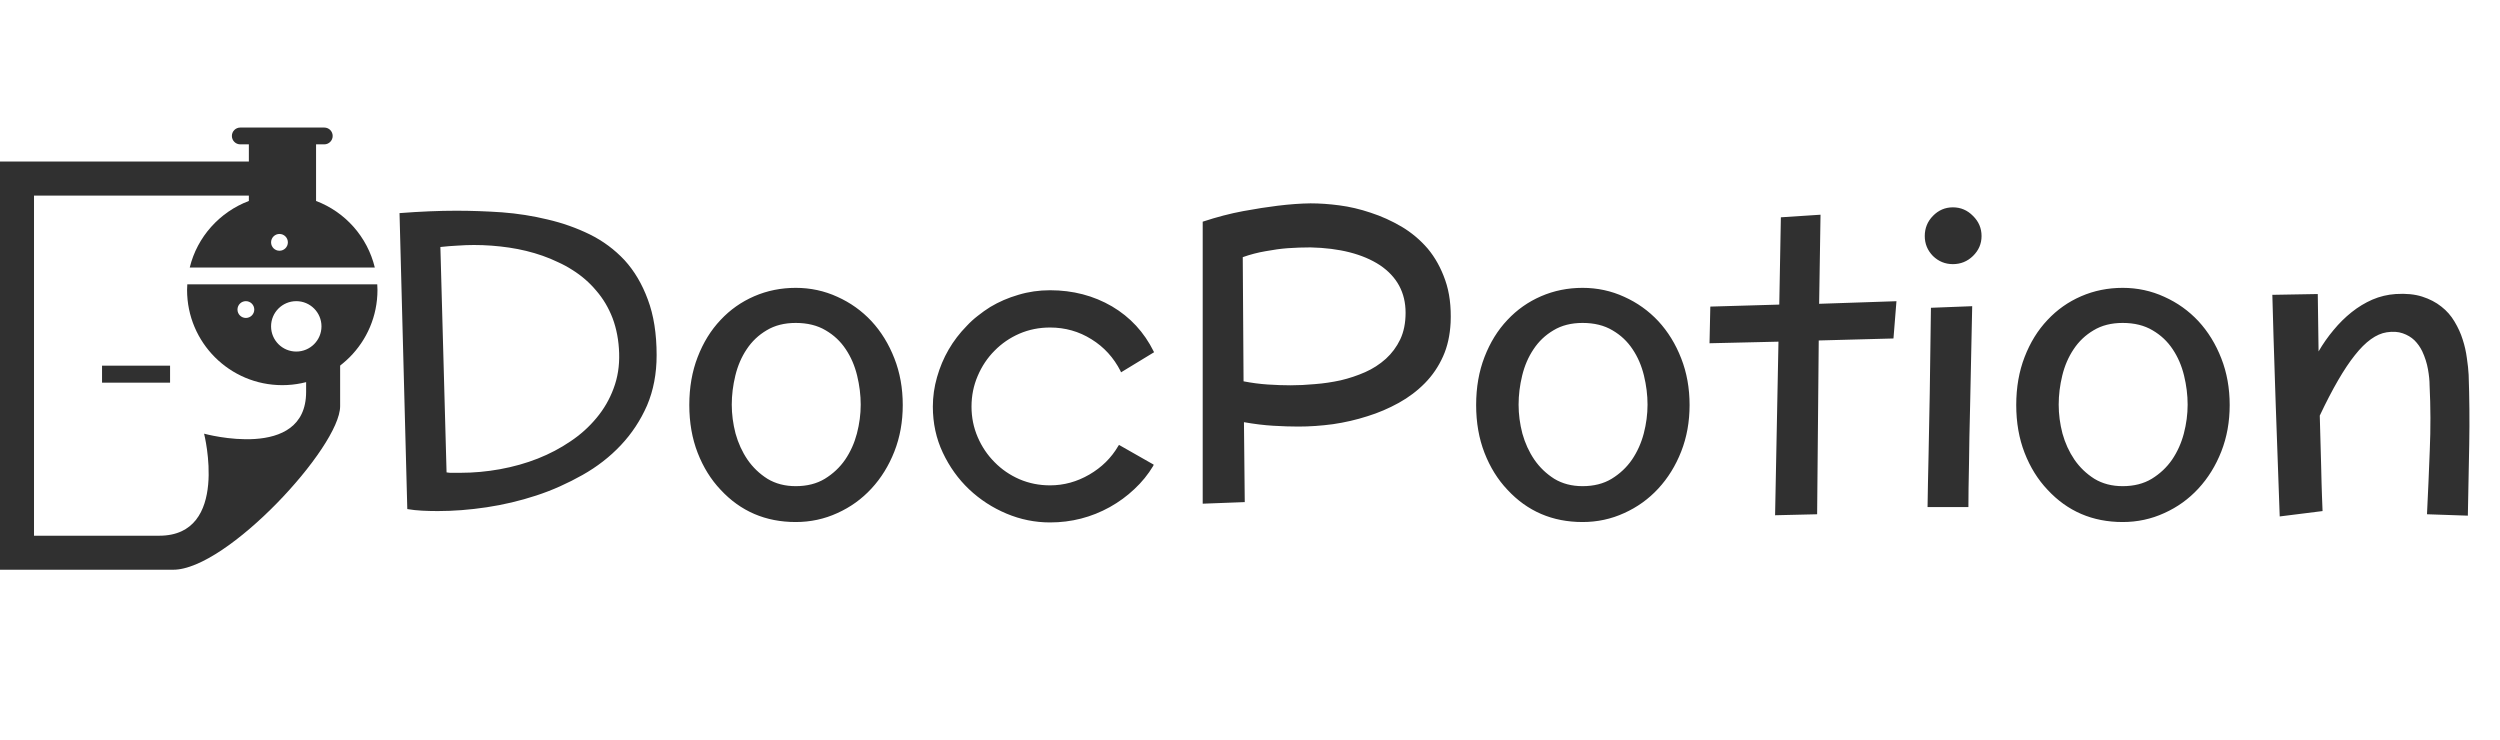
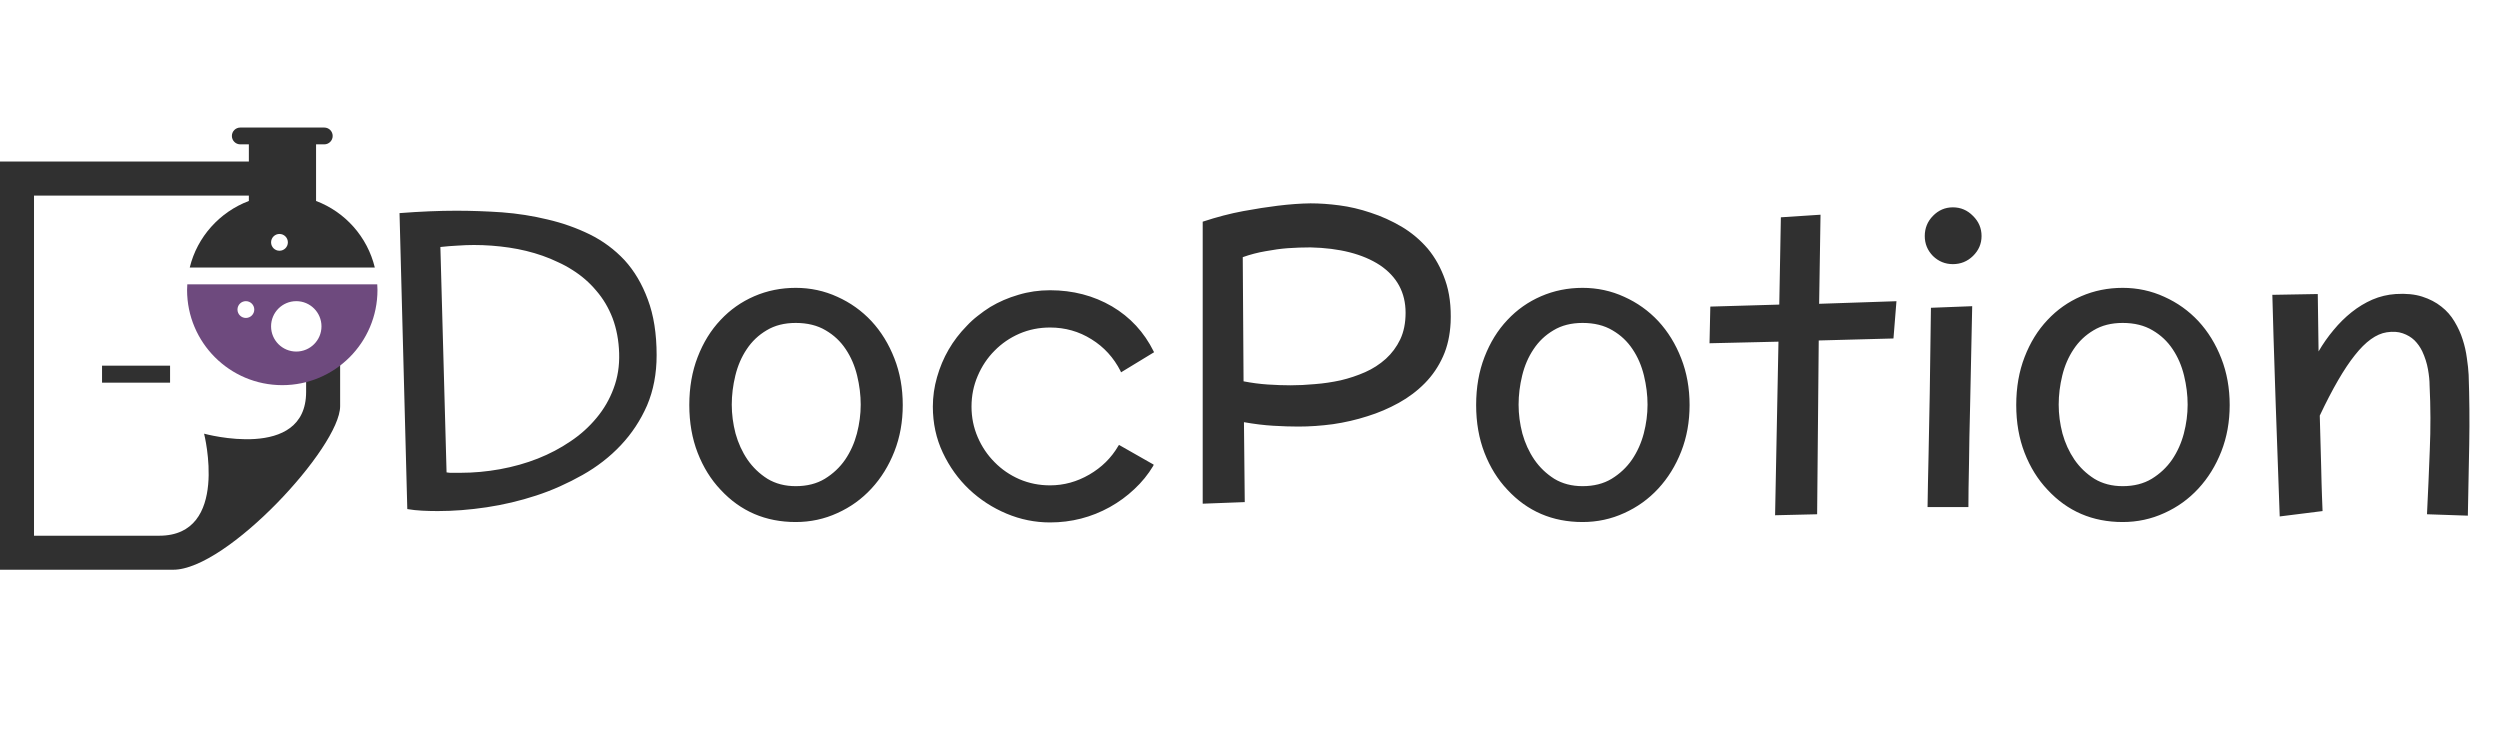
<svg xmlns="http://www.w3.org/2000/svg" width="294" height="87" viewBox="0 0 294 87" fill="none">
  <path d="M77.219 41.773C77.219 43.945 76.844 45.914 76.094 47.68C75.328 49.43 74.297 50.992 73 52.367C71.719 53.727 70.219 54.891 68.5 55.859C67.641 56.344 66.758 56.789 65.852 57.195C64.945 57.602 64.016 57.961 63.062 58.273C61.156 58.898 59.211 59.359 57.227 59.656C55.242 59.953 53.328 60.102 51.484 60.102C50.859 60.102 50.242 60.086 49.633 60.055C49.023 60.023 48.445 59.961 47.898 59.867L46.984 25.062C49.422 24.875 51.648 24.781 53.664 24.781C54.539 24.781 55.422 24.797 56.312 24.828C57.203 24.859 58.109 24.906 59.031 24.969C60.875 25.109 62.664 25.391 64.398 25.812C66.148 26.219 67.805 26.805 69.367 27.57C70.914 28.336 72.273 29.344 73.445 30.594C74.602 31.859 75.516 33.406 76.188 35.234C76.875 37.062 77.219 39.242 77.219 41.773ZM72.812 41.539C72.766 40.039 72.508 38.664 72.039 37.414C71.57 36.195 70.93 35.117 70.117 34.18C69.32 33.227 68.383 32.414 67.305 31.742C66.773 31.398 66.211 31.094 65.617 30.828C65.039 30.547 64.438 30.297 63.812 30.078C62.562 29.641 61.25 29.32 59.875 29.117C58.5 28.914 57.117 28.812 55.727 28.812C55.133 28.812 54.5 28.836 53.828 28.883C53.172 28.914 52.492 28.969 51.789 29.047L52.516 55.555C52.641 55.57 52.773 55.586 52.914 55.602C53.055 55.602 53.195 55.602 53.336 55.602H54.133C55.695 55.602 57.25 55.461 58.797 55.18C61.969 54.602 64.734 53.508 67.094 51.898C68.266 51.117 69.289 50.195 70.164 49.133C71.023 48.102 71.688 46.953 72.156 45.688C72.641 44.406 72.859 43.023 72.812 41.539ZM106.164 47.633C106.164 49.602 105.836 51.422 105.18 53.094C104.523 54.766 103.625 56.219 102.484 57.453C101.344 58.688 100.008 59.648 98.477 60.336C96.945 61.039 95.312 61.391 93.578 61.391C90.031 61.391 87.086 60.125 84.742 57.594C83.602 56.391 82.703 54.945 82.047 53.258C81.391 51.57 81.062 49.695 81.062 47.633C81.062 45.555 81.391 43.672 82.047 41.984C82.703 40.281 83.602 38.828 84.742 37.625C85.867 36.422 87.188 35.492 88.703 34.836C90.219 34.18 91.844 33.852 93.578 33.852C95.312 33.852 96.945 34.203 98.477 34.906C100.008 35.594 101.344 36.547 102.484 37.766C103.625 39 104.523 40.461 105.18 42.148C105.836 43.82 106.164 45.648 106.164 47.633ZM101.219 47.586C101.219 46.461 101.078 45.32 100.797 44.164C100.516 43.008 100.07 41.977 99.461 41.07C98.852 40.148 98.062 39.406 97.094 38.844C96.125 38.266 94.953 37.977 93.578 37.977C92.25 37.977 91.109 38.266 90.156 38.844C89.203 39.406 88.422 40.148 87.812 41.07C87.203 41.977 86.758 43.008 86.477 44.164C86.195 45.32 86.055 46.461 86.055 47.586C86.055 48.711 86.203 49.844 86.5 50.984C86.812 52.109 87.281 53.133 87.906 54.055C88.531 54.961 89.312 55.711 90.25 56.305C91.203 56.883 92.312 57.172 93.578 57.172C94.906 57.172 96.047 56.883 97 56.305C97.969 55.711 98.766 54.961 99.391 54.055C100.016 53.133 100.477 52.109 100.773 50.984C101.07 49.844 101.219 48.711 101.219 47.586ZM135.672 41.328L135.719 41.422L131.828 43.789L131.781 43.648C130.969 42.055 129.828 40.805 128.359 39.898C126.891 38.977 125.266 38.516 123.484 38.516C122.203 38.516 121 38.758 119.875 39.242C118.766 39.727 117.797 40.391 116.969 41.234C116.125 42.078 115.461 43.07 114.977 44.211C114.492 45.336 114.25 46.539 114.25 47.82C114.25 49.086 114.492 50.281 114.977 51.406C115.461 52.531 116.125 53.516 116.969 54.359C117.797 55.203 118.766 55.867 119.875 56.352C121 56.836 122.203 57.078 123.484 57.078C125.109 57.078 126.648 56.656 128.102 55.812C129.555 54.969 130.688 53.852 131.5 52.461L131.594 52.32L135.672 54.641L135.625 54.781C135.016 55.797 134.273 56.711 133.398 57.523C132.539 58.336 131.578 59.039 130.516 59.633C128.344 60.836 126 61.438 123.484 61.438C121.719 61.438 120.016 61.094 118.375 60.406C116.734 59.719 115.266 58.766 113.969 57.547C112.688 56.328 111.656 54.891 110.875 53.234C110.094 51.578 109.703 49.773 109.703 47.82C109.703 46.648 109.867 45.492 110.195 44.352C110.852 42.039 112.016 40.031 113.688 38.328C114.094 37.891 114.531 37.492 115 37.133C115.469 36.758 115.953 36.414 116.453 36.102C117.469 35.492 118.57 35.016 119.758 34.672C120.945 34.312 122.188 34.133 123.484 34.133C126.172 34.133 128.602 34.766 130.773 36.031C132.914 37.297 134.547 39.062 135.672 41.328ZM170.594 37.93C170.516 39.445 170.219 40.773 169.703 41.914C169.172 43.102 168.461 44.148 167.57 45.055C166.68 45.961 165.656 46.734 164.5 47.375C163.312 48.031 162.086 48.555 160.82 48.945C159.508 49.367 158.156 49.68 156.766 49.883C155.375 50.07 154.016 50.164 152.688 50.164C151.812 50.164 150.836 50.133 149.758 50.07C148.68 50.008 147.523 49.867 146.289 49.648L146.383 59.047L141.438 59.234V26.07C143.094 25.523 144.68 25.109 146.195 24.828C147.727 24.547 149.078 24.336 150.25 24.195C151.641 24.023 152.93 23.93 154.117 23.914C155.18 23.914 156.305 23.992 157.492 24.148C158.711 24.305 159.945 24.594 161.195 25.016C162.445 25.422 163.656 25.969 164.828 26.656C165.984 27.344 167.008 28.203 167.898 29.234C168.773 30.281 169.461 31.523 169.961 32.961C170.461 34.383 170.672 36.039 170.594 37.93ZM154.117 29.094C153.68 29.094 153.234 29.102 152.781 29.117C152.328 29.133 151.875 29.156 151.422 29.188C150.625 29.25 149.766 29.367 148.844 29.539C147.922 29.695 147.023 29.93 146.148 30.242L146.242 44.844C147.211 45.031 148.164 45.156 149.102 45.219C150.055 45.281 150.945 45.312 151.773 45.312C152.68 45.312 153.633 45.266 154.633 45.172C155.648 45.094 156.656 44.945 157.656 44.727C158.656 44.492 159.617 44.172 160.539 43.766C161.43 43.375 162.242 42.852 162.977 42.195C163.68 41.555 164.242 40.797 164.664 39.922C165.086 39.031 165.297 37.984 165.297 36.781C165.297 34.406 164.289 32.539 162.273 31.18C160.258 29.867 157.539 29.172 154.117 29.094ZM198.695 47.633C198.695 49.602 198.367 51.422 197.711 53.094C197.055 54.766 196.156 56.219 195.016 57.453C193.875 58.688 192.539 59.648 191.008 60.336C189.477 61.039 187.844 61.391 186.109 61.391C182.562 61.391 179.617 60.125 177.273 57.594C176.133 56.391 175.234 54.945 174.578 53.258C173.922 51.57 173.594 49.695 173.594 47.633C173.594 45.555 173.922 43.672 174.578 41.984C175.234 40.281 176.133 38.828 177.273 37.625C178.398 36.422 179.719 35.492 181.234 34.836C182.75 34.18 184.375 33.852 186.109 33.852C187.844 33.852 189.477 34.203 191.008 34.906C192.539 35.594 193.875 36.547 195.016 37.766C196.156 39 197.055 40.461 197.711 42.148C198.367 43.82 198.695 45.648 198.695 47.633ZM193.75 47.586C193.75 46.461 193.609 45.32 193.328 44.164C193.047 43.008 192.602 41.977 191.992 41.07C191.383 40.148 190.594 39.406 189.625 38.844C188.656 38.266 187.484 37.977 186.109 37.977C184.781 37.977 183.641 38.266 182.688 38.844C181.734 39.406 180.953 40.148 180.344 41.07C179.734 41.977 179.289 43.008 179.008 44.164C178.727 45.32 178.586 46.461 178.586 47.586C178.586 48.711 178.734 49.844 179.031 50.984C179.344 52.109 179.812 53.133 180.438 54.055C181.062 54.961 181.844 55.711 182.781 56.305C183.734 56.883 184.844 57.172 186.109 57.172C187.438 57.172 188.578 56.883 189.531 56.305C190.5 55.711 191.297 54.961 191.922 54.055C192.547 53.133 193.008 52.109 193.305 50.984C193.602 49.844 193.75 48.711 193.75 47.586ZM209.242 35.82L209.43 25.555L214.094 25.25L213.93 35.727L223.023 35.422L222.672 39.805L213.883 40.039L213.695 60.477L208.75 60.594L209.148 40.18L201.039 40.367L201.133 36.055L209.242 35.82ZM233.031 27.758C233.031 28.664 232.695 29.445 232.023 30.102C231.367 30.742 230.578 31.062 229.656 31.062C228.75 31.062 227.969 30.742 227.312 30.102C226.672 29.445 226.352 28.664 226.352 27.758C226.352 26.836 226.672 26.047 227.312 25.391C227.969 24.719 228.75 24.383 229.656 24.383C230.578 24.383 231.367 24.719 232.023 25.391C232.695 26.047 233.031 26.836 233.031 27.758ZM227.078 36.195L231.93 36.008L231.695 47.258C231.617 50.352 231.57 52.781 231.555 54.547C231.508 56.703 231.484 58.398 231.484 59.633H226.68C226.695 58.789 226.711 57.867 226.727 56.867C226.758 55.852 226.781 54.766 226.797 53.609C226.828 51.594 226.875 49.148 226.938 46.273L227.078 36.195ZM262.211 47.633C262.211 49.602 261.883 51.422 261.227 53.094C260.57 54.766 259.672 56.219 258.531 57.453C257.391 58.688 256.055 59.648 254.523 60.336C252.992 61.039 251.359 61.391 249.625 61.391C246.078 61.391 243.133 60.125 240.789 57.594C239.648 56.391 238.75 54.945 238.094 53.258C237.438 51.57 237.109 49.695 237.109 47.633C237.109 45.555 237.438 43.672 238.094 41.984C238.75 40.281 239.648 38.828 240.789 37.625C241.914 36.422 243.234 35.492 244.75 34.836C246.266 34.18 247.891 33.852 249.625 33.852C251.359 33.852 252.992 34.203 254.523 34.906C256.055 35.594 257.391 36.547 258.531 37.766C259.672 39 260.57 40.461 261.227 42.148C261.883 43.82 262.211 45.648 262.211 47.633ZM257.266 47.586C257.266 46.461 257.125 45.32 256.844 44.164C256.562 43.008 256.117 41.977 255.508 41.07C254.898 40.148 254.109 39.406 253.141 38.844C252.172 38.266 251 37.977 249.625 37.977C248.297 37.977 247.156 38.266 246.203 38.844C245.25 39.406 244.469 40.148 243.859 41.07C243.25 41.977 242.805 43.008 242.523 44.164C242.242 45.32 242.102 46.461 242.102 47.586C242.102 48.711 242.25 49.844 242.547 50.984C242.859 52.109 243.328 53.133 243.953 54.055C244.578 54.961 245.359 55.711 246.297 56.305C247.25 56.883 248.359 57.172 249.625 57.172C250.953 57.172 252.094 56.883 253.047 56.305C254.016 55.711 254.812 54.961 255.438 54.055C256.062 53.133 256.523 52.109 256.82 50.984C257.117 49.844 257.266 48.711 257.266 47.586ZM273.133 60.102L268.094 60.734L267.625 47.586C267.594 46.695 267.562 45.742 267.531 44.727C267.5 43.695 267.469 42.727 267.438 41.82C267.406 40.898 267.383 40.172 267.367 39.641C267.305 37.438 267.258 35.781 267.227 34.672L272.57 34.578L272.664 41.328C273.18 40.438 273.766 39.602 274.422 38.82C275.078 38.023 275.789 37.32 276.555 36.711C277.32 36.102 278.133 35.609 278.992 35.234C279.867 34.859 280.781 34.641 281.734 34.578C282.938 34.5 283.977 34.602 284.852 34.883C285.727 35.164 286.477 35.555 287.102 36.055C287.727 36.539 288.242 37.125 288.648 37.812C289.07 38.516 289.391 39.219 289.609 39.922C289.844 40.641 290.008 41.367 290.102 42.102C290.211 42.82 290.281 43.477 290.312 44.07C290.406 46.758 290.43 49.461 290.383 52.18C290.336 54.898 290.281 57.719 290.219 60.641L285.414 60.477C285.539 57.961 285.648 55.445 285.742 52.93C285.852 50.414 285.844 47.875 285.719 45.312C285.719 44.766 285.656 44.141 285.531 43.438C285.406 42.719 285.18 42.008 284.852 41.305C284.617 40.82 284.312 40.391 283.938 40.016C283.562 39.656 283.102 39.383 282.555 39.195C282.023 39.008 281.398 38.969 280.68 39.078C279.445 39.266 278.195 40.164 276.93 41.773C275.68 43.336 274.305 45.703 272.805 48.875L272.969 54.875C272.984 55.625 273 56.281 273.016 56.844C273.031 57.406 273.047 57.883 273.062 58.273C273.094 59.18 273.117 59.789 273.133 60.102Z" fill="#303030" />
-   <path d="M44.365 33.44H22.026C22.013 33.658 22 33.877 22 34.099C22 40.282 27.012 45.294 33.196 45.294C39.379 45.294 44.391 40.282 44.391 34.099C44.391 33.877 44.378 33.658 44.365 33.44ZM28.915 37.391C28.369 37.391 27.927 36.949 27.927 36.404C27.927 35.858 28.369 35.416 28.915 35.416C29.46 35.416 29.903 35.858 29.903 36.404C29.903 36.949 29.46 37.391 28.915 37.391ZM34.842 41.343C33.205 41.343 31.878 40.016 31.878 38.379C31.878 36.742 33.205 35.416 34.842 35.416C36.479 35.416 37.806 36.742 37.806 38.379C37.806 40.016 36.479 41.343 34.842 41.343Z" fill="#303030" />
+   <path d="M20 45H12V43H20V45ZM36 44.132V46.086C36 54.3 24 51 24 51C24 51 27.036 63 18.724 63H4V23H32.112L36.066 19H0V67H20.378C26.704 67 40 52.554 40 47.772V40.086L36 44.132Z" fill="#303030" />
+   <path d="M44.365 33.44H22.026C22.013 33.658 22 33.877 22 34.099C22 40.282 27.012 45.294 33.196 45.294C39.379 45.294 44.391 40.282 44.391 34.099C44.391 33.877 44.378 33.658 44.365 33.44ZM28.915 37.391C28.369 37.391 27.927 36.949 27.927 36.404C27.927 35.858 28.369 35.416 28.915 35.416C29.46 35.416 29.903 35.858 29.903 36.404C29.903 36.949 29.46 37.391 28.915 37.391ZM34.842 41.343C33.205 41.343 31.878 40.016 31.878 38.379C31.878 36.742 33.205 35.416 34.842 35.416C36.479 35.416 37.806 36.742 37.806 38.379C37.806 40.016 36.479 41.343 34.842 41.343Z" fill="#6E4A7E" />
  <path d="M37.169 23.634V16.976H38.135C38.681 16.976 39.123 16.533 39.123 15.988C39.123 15.442 38.681 15 38.135 15H28.256C27.711 15 27.269 15.442 27.269 15.988C27.269 16.534 27.711 16.976 28.256 16.976H29.266V23.634C25.842 24.928 23.187 27.852 22.313 31.464H44.078C43.205 27.852 40.593 24.928 37.169 23.634ZM32.866 29.488C32.321 29.488 31.879 29.046 31.879 28.501C31.879 27.955 32.321 27.513 32.866 27.513C33.412 27.513 33.854 27.955 33.854 28.501C33.854 29.046 33.412 29.488 32.866 29.488Z" fill="#303030" />
-   <path d="M20 45H12V43H20V45ZM36 44.132V46.086C36 54.3 24 51 24 51C24 51 27.036 63 18.724 63H4V23H32.112L36.066 19H0V67H20.378C26.704 67 40 52.554 40 47.772V40.086L36 44.132Z" fill="#303030" />
</svg>
